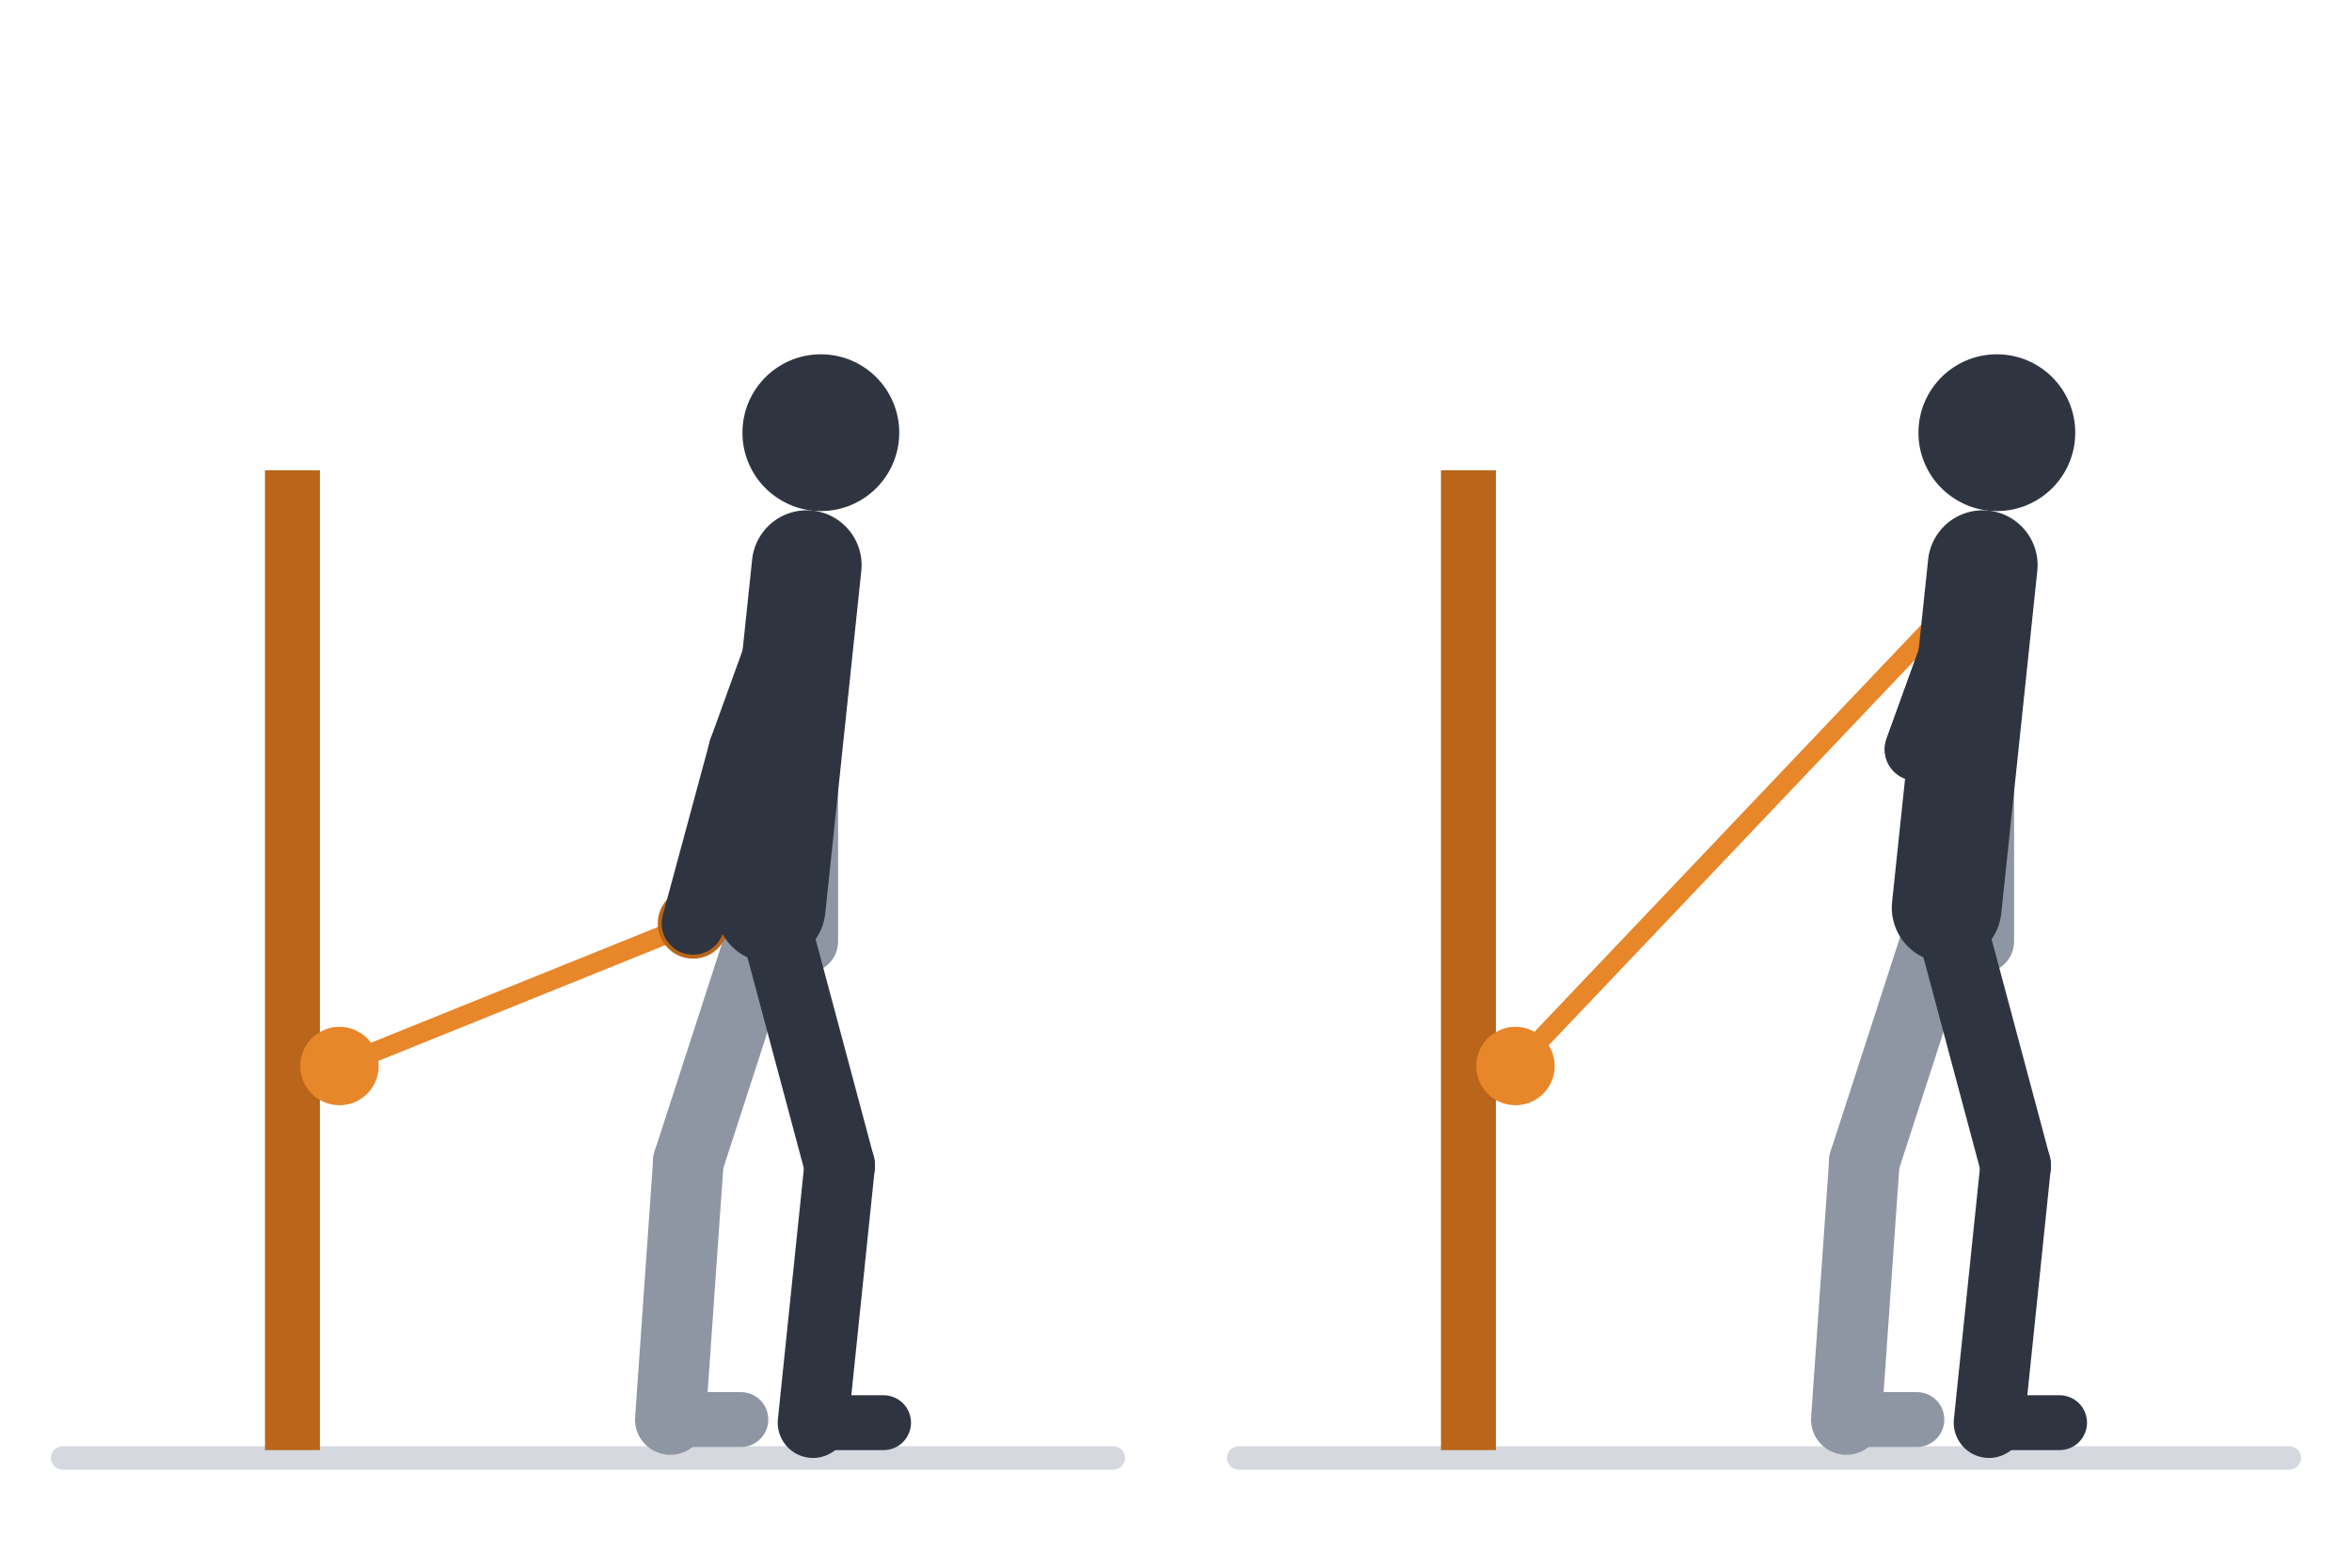
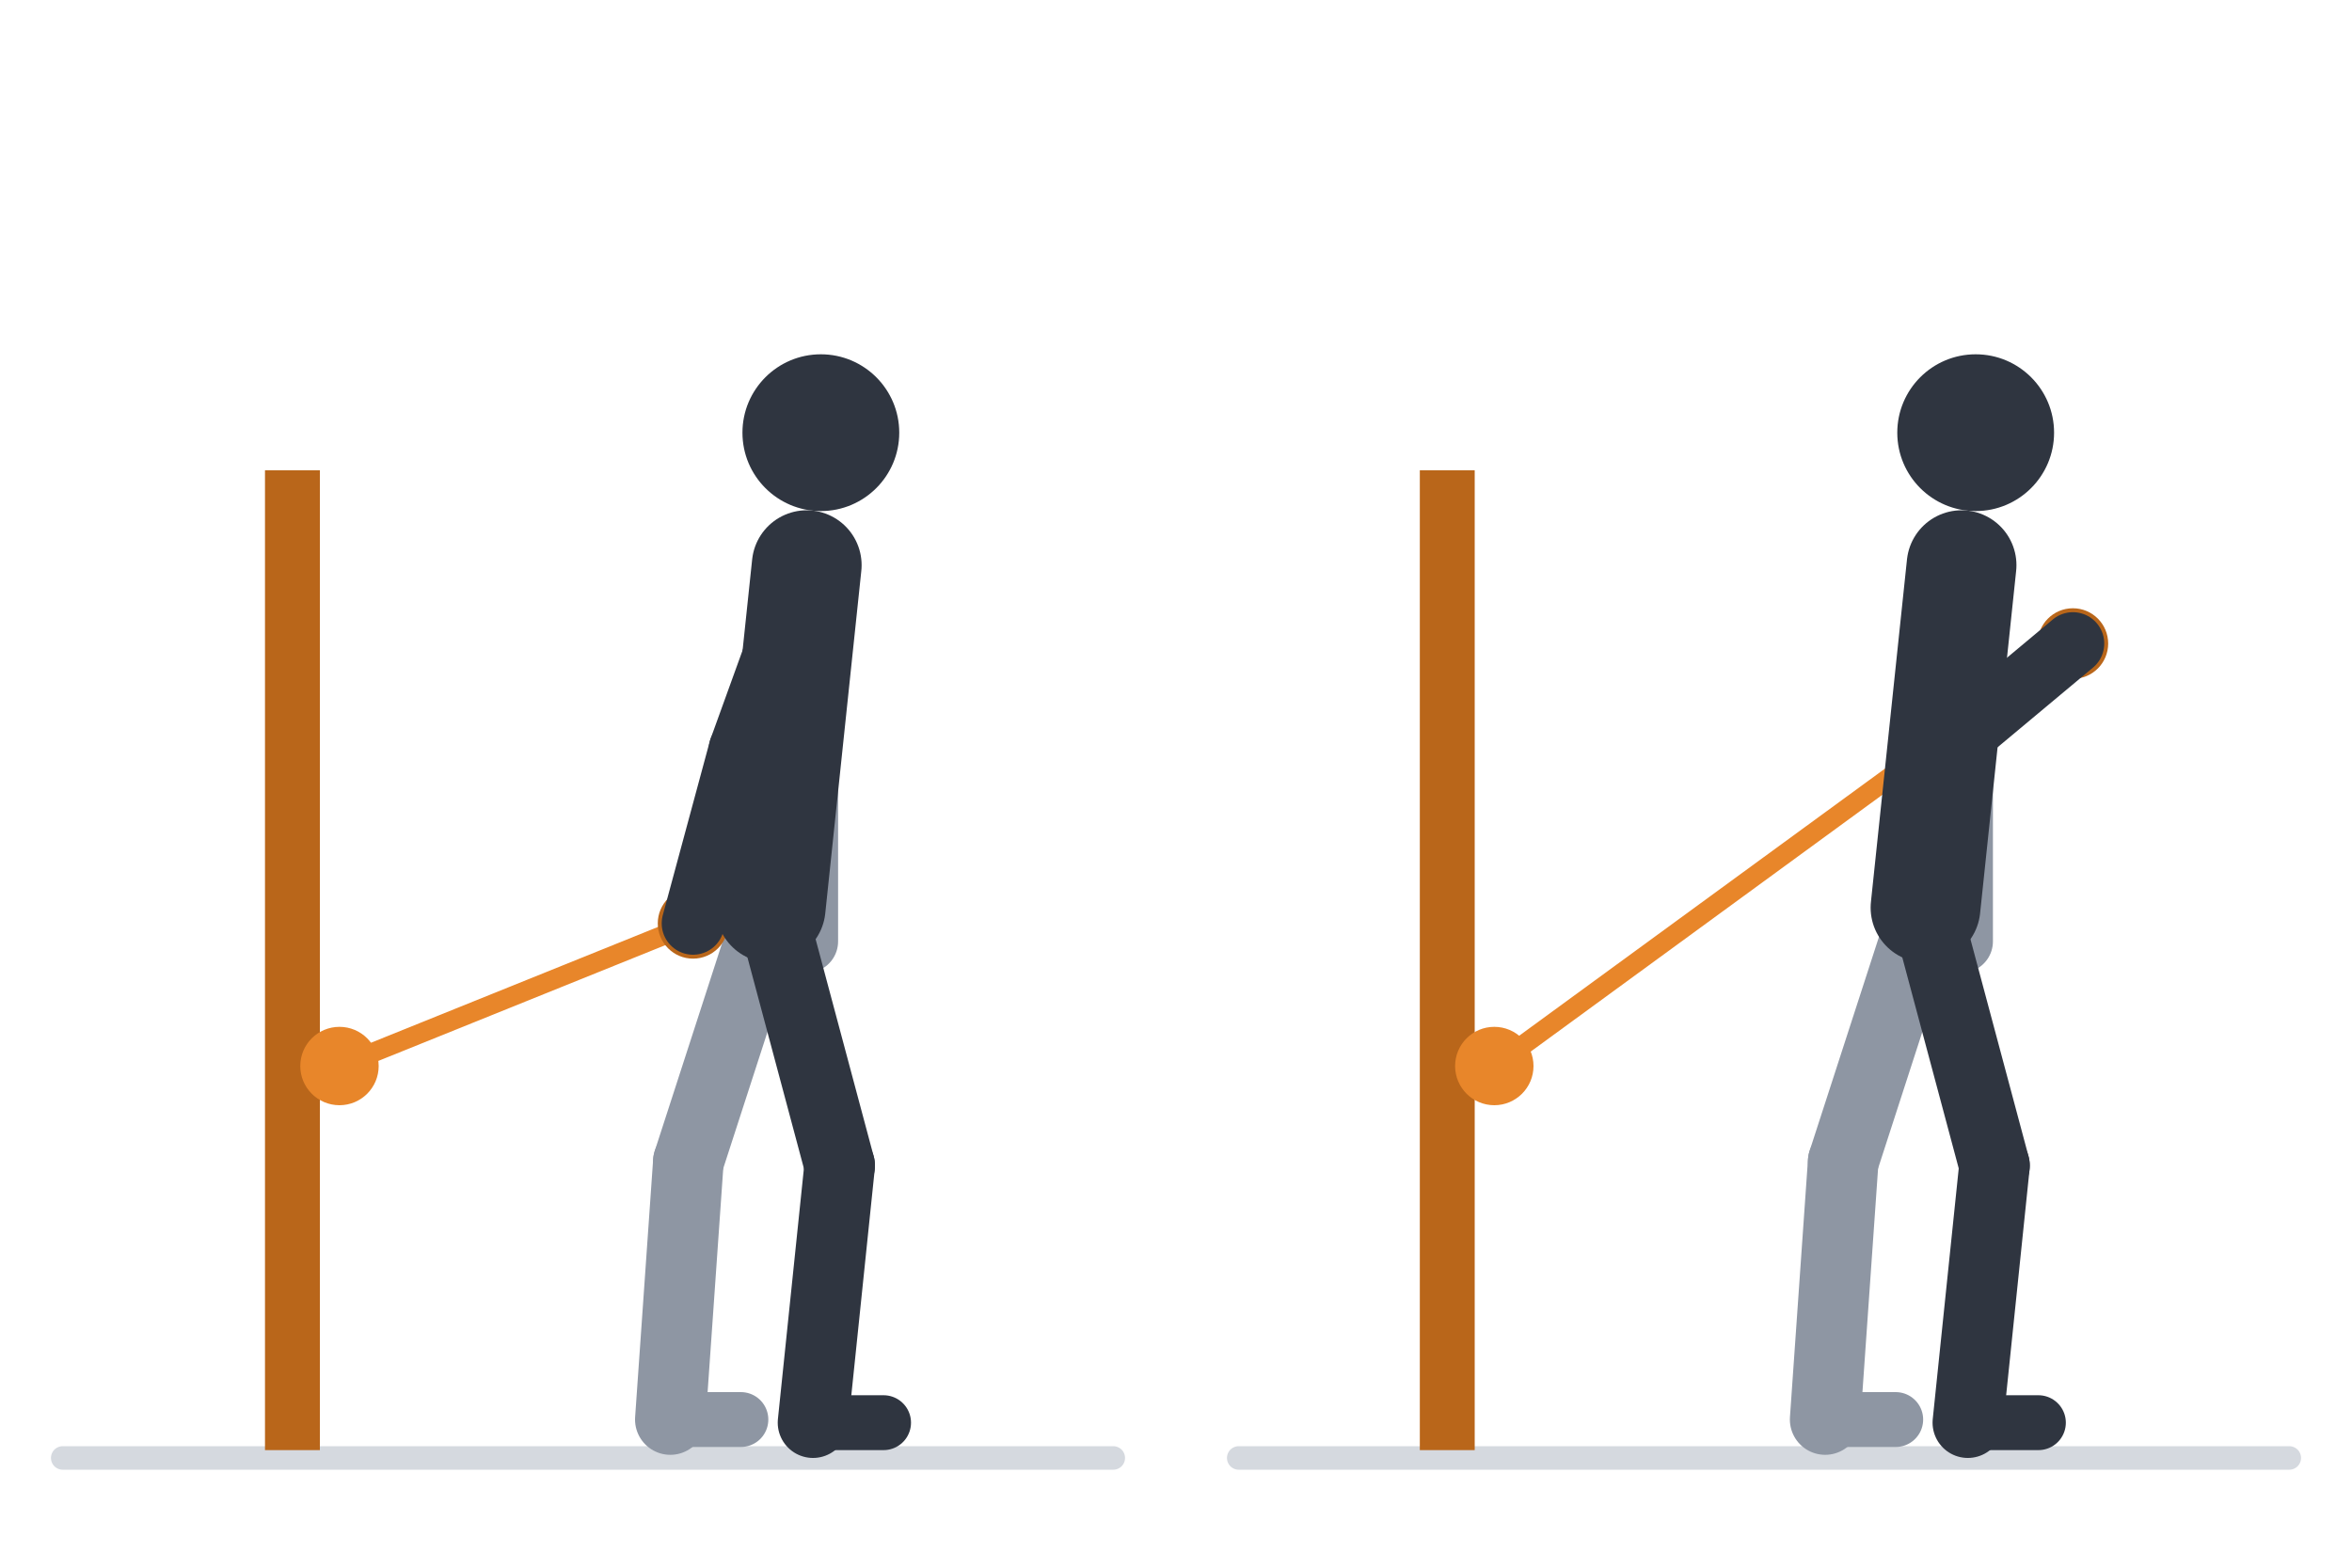
<svg xmlns="http://www.w3.org/2000/svg" width="300" height="200" viewBox="0 0 300 200">
  <line x1="8.0" y1="186.0" x2="142.0" y2="186.0" stroke="#D5D9DF" stroke-width="3" stroke-linecap="round" />
  <line x1="37.3" y1="60.0" x2="37.3" y2="185.0" stroke="#B9661A" stroke-width="7" stroke-linecap="butt" />
  <line x1="102.9" y1="72.1" x2="102.9" y2="97.1" stroke="#8E96A3" stroke-width="8" stroke-linecap="round" />
  <line x1="102.9" y1="97.1" x2="102.9" y2="120.1" stroke="#8E96A3" stroke-width="8" stroke-linecap="round" />
  <line x1="98.3" y1="115.8" x2="87.8" y2="148.2" stroke="#8E96A3" stroke-width="9" stroke-linecap="round" />
  <line x1="87.8" y1="148.2" x2="85.5" y2="181.1" stroke="#8E96A3" stroke-width="9" stroke-linecap="round" />
  <line x1="85.5" y1="181.1" x2="94.5" y2="181.1" stroke="#8E96A3" stroke-width="7" stroke-linecap="round" />
  <line x1="43.3" y1="136.0" x2="88.4" y2="117.8" stroke="#E8862A" stroke-width="2.5" stroke-linecap="round" />
  <circle cx="43.3" cy="136.0" r="5.0" fill="#E8862A" />
  <circle cx="88.4" cy="117.8" r="4.5" fill="#B9661A" />
  <line x1="98.3" y1="115.8" x2="102.9" y2="72.1" stroke="#2F3540" stroke-width="14" stroke-linecap="round" />
  <circle cx="104.7" cy="55.2" r="10.0" fill="#2F3540" />
  <line x1="98.3" y1="115.8" x2="107.1" y2="148.7" stroke="#2F3540" stroke-width="9" stroke-linecap="round" />
  <line x1="107.1" y1="148.7" x2="103.7" y2="181.5" stroke="#2F3540" stroke-width="9" stroke-linecap="round" />
  <line x1="103.7" y1="181.5" x2="112.7" y2="181.5" stroke="#2F3540" stroke-width="7" stroke-linecap="round" />
  <line x1="102.9" y1="72.1" x2="94.4" y2="95.6" stroke="#2F3540" stroke-width="8" stroke-linecap="round" />
  <line x1="94.4" y1="95.6" x2="88.4" y2="117.8" stroke="#2F3540" stroke-width="8" stroke-linecap="round" />
  <line x1="158.0" y1="186.0" x2="292.0" y2="186.0" stroke="#D5D9DF" stroke-width="3" stroke-linecap="round" />
-   <line x1="187.3" y1="60.0" x2="187.3" y2="185.0" stroke="#B9661A" stroke-width="7" stroke-linecap="butt" />
-   <line x1="252.9" y1="72.1" x2="252.9" y2="97.1" stroke="#8E96A3" stroke-width="8" stroke-linecap="round" />
-   <line x1="252.9" y1="97.1" x2="252.9" y2="120.1" stroke="#8E96A3" stroke-width="8" stroke-linecap="round" />
-   <line x1="248.3" y1="115.8" x2="237.8" y2="148.2" stroke="#8E96A3" stroke-width="9" stroke-linecap="round" />
-   <line x1="237.8" y1="148.2" x2="235.5" y2="181.1" stroke="#8E96A3" stroke-width="9" stroke-linecap="round" />
-   <line x1="235.5" y1="181.1" x2="244.5" y2="181.1" stroke="#8E96A3" stroke-width="7" stroke-linecap="round" />
-   <line x1="193.3" y1="136.0" x2="252.2" y2="74.0" stroke="#E8862A" stroke-width="2.5" stroke-linecap="round" />
-   <circle cx="193.3" cy="136.0" r="5.0" fill="#E8862A" />
-   <circle cx="252.2" cy="74.0" r="4.5" fill="#B9661A" />
-   <line x1="248.3" y1="115.8" x2="252.9" y2="72.1" stroke="#2F3540" stroke-width="14" stroke-linecap="round" />
-   <circle cx="254.7" cy="55.2" r="10.0" fill="#2F3540" />
-   <line x1="248.3" y1="115.8" x2="257.1" y2="148.7" stroke="#2F3540" stroke-width="9" stroke-linecap="round" />
-   <line x1="257.1" y1="148.7" x2="253.7" y2="181.5" stroke="#2F3540" stroke-width="9" stroke-linecap="round" />
-   <line x1="253.7" y1="181.5" x2="262.7" y2="181.5" stroke="#2F3540" stroke-width="7" stroke-linecap="round" />
-   <line x1="252.9" y1="72.1" x2="244.4" y2="95.6" stroke="#2F3540" stroke-width="8" stroke-linecap="round" />
-   <line x1="244.4" y1="95.6" x2="252.2" y2="74.0" stroke="#2F3540" stroke-width="8" stroke-linecap="round" />
+   <line x1="184.6" y1="60.0" x2="184.6" y2="185.0" stroke="#B9661A" stroke-width="7" stroke-linecap="butt" />
+   <line x1="250.2" y1="72.1" x2="250.2" y2="97.1" stroke="#8E96A3" stroke-width="8" stroke-linecap="round" />
+   <line x1="250.2" y1="97.1" x2="250.2" y2="120.1" stroke="#8E96A3" stroke-width="8" stroke-linecap="round" />
+   <line x1="245.6" y1="115.8" x2="235.1" y2="148.2" stroke="#8E96A3" stroke-width="9" stroke-linecap="round" />
+   <line x1="235.1" y1="148.2" x2="232.8" y2="181.1" stroke="#8E96A3" stroke-width="9" stroke-linecap="round" />
+   <line x1="232.8" y1="181.1" x2="241.8" y2="181.1" stroke="#8E96A3" stroke-width="7" stroke-linecap="round" />
+   <line x1="190.6" y1="136.0" x2="264.4" y2="82.1" stroke="#E8862A" stroke-width="2.5" stroke-linecap="round" />
+   <circle cx="190.6" cy="136.0" r="5.0" fill="#E8862A" />
+   <circle cx="264.4" cy="82.1" r="4.5" fill="#B9661A" />
+   <line x1="245.6" y1="115.8" x2="250.2" y2="72.1" stroke="#2F3540" stroke-width="14" stroke-linecap="round" />
+   <circle cx="252.0" cy="55.2" r="10.0" fill="#2F3540" />
+   <line x1="245.6" y1="115.8" x2="254.4" y2="148.7" stroke="#2F3540" stroke-width="9" stroke-linecap="round" />
+   <line x1="254.4" y1="148.7" x2="251.0" y2="181.5" stroke="#2F3540" stroke-width="9" stroke-linecap="round" />
+   <line x1="251.0" y1="181.5" x2="260.0" y2="181.5" stroke="#2F3540" stroke-width="7" stroke-linecap="round" />
+   <line x1="250.2" y1="72.1" x2="246.8" y2="96.8" stroke="#2F3540" stroke-width="8" stroke-linecap="round" />
+   <line x1="246.8" y1="96.8" x2="264.4" y2="82.1" stroke="#2F3540" stroke-width="8" stroke-linecap="round" />
</svg>
